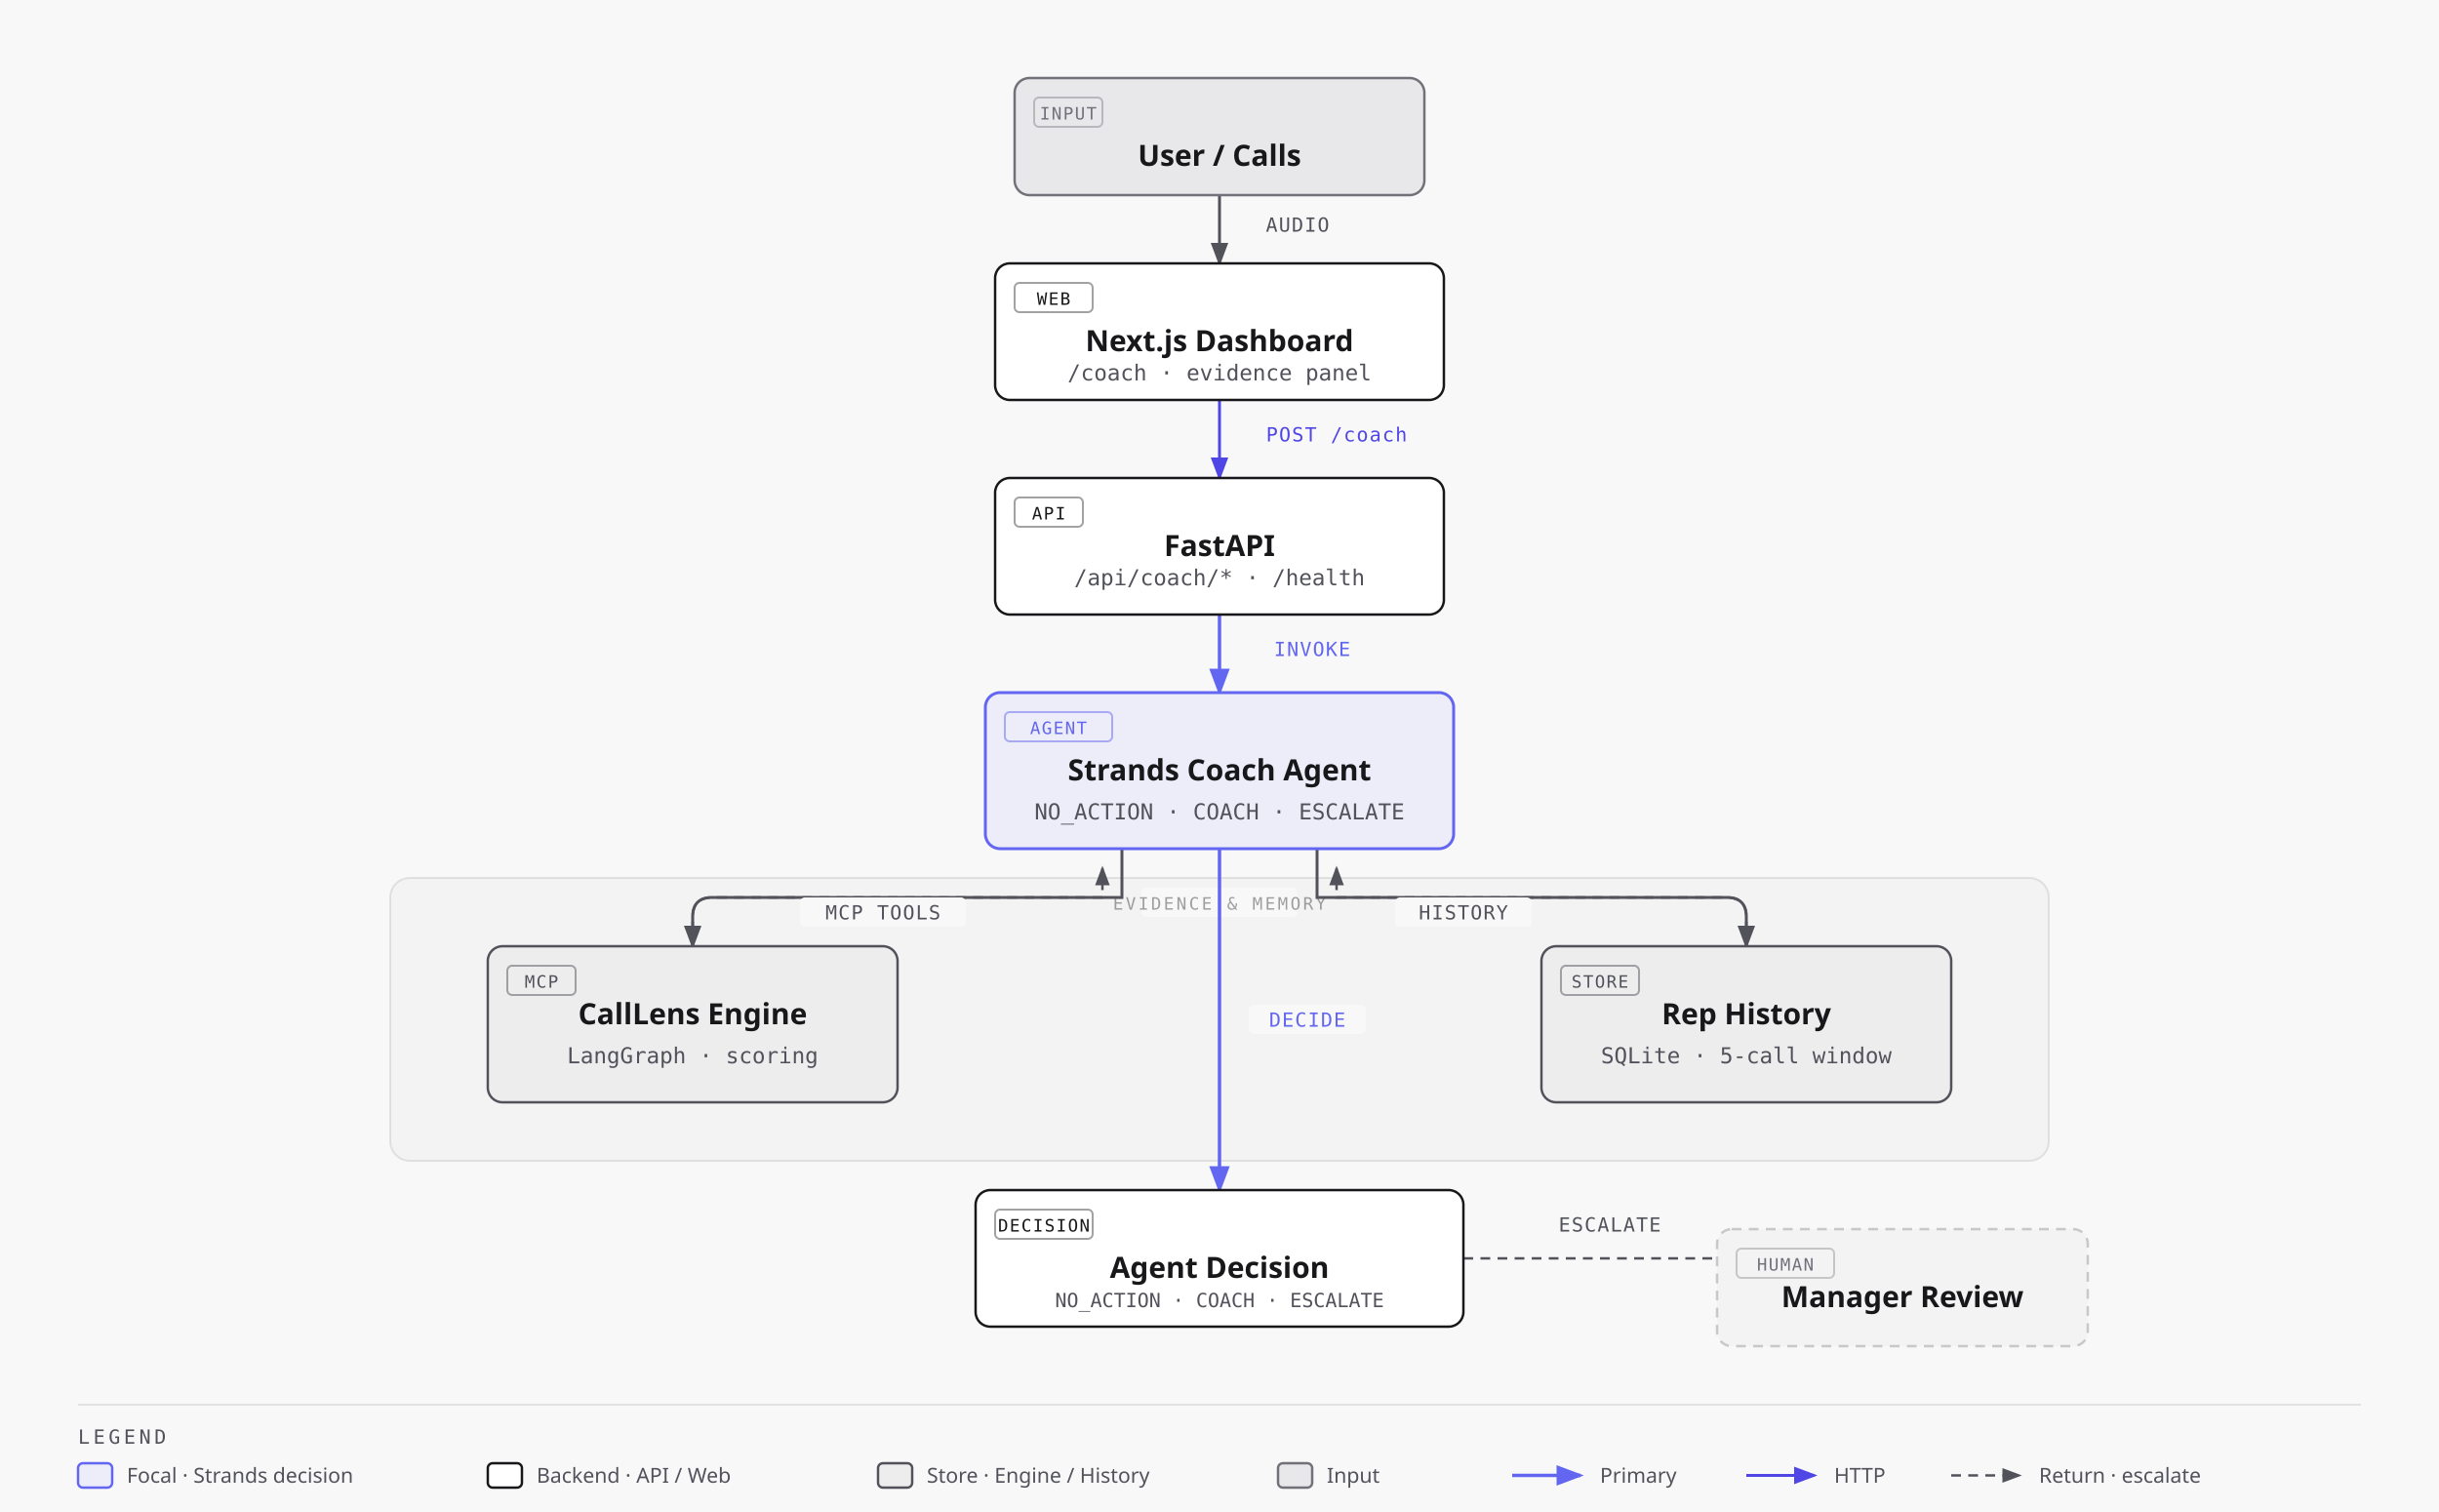
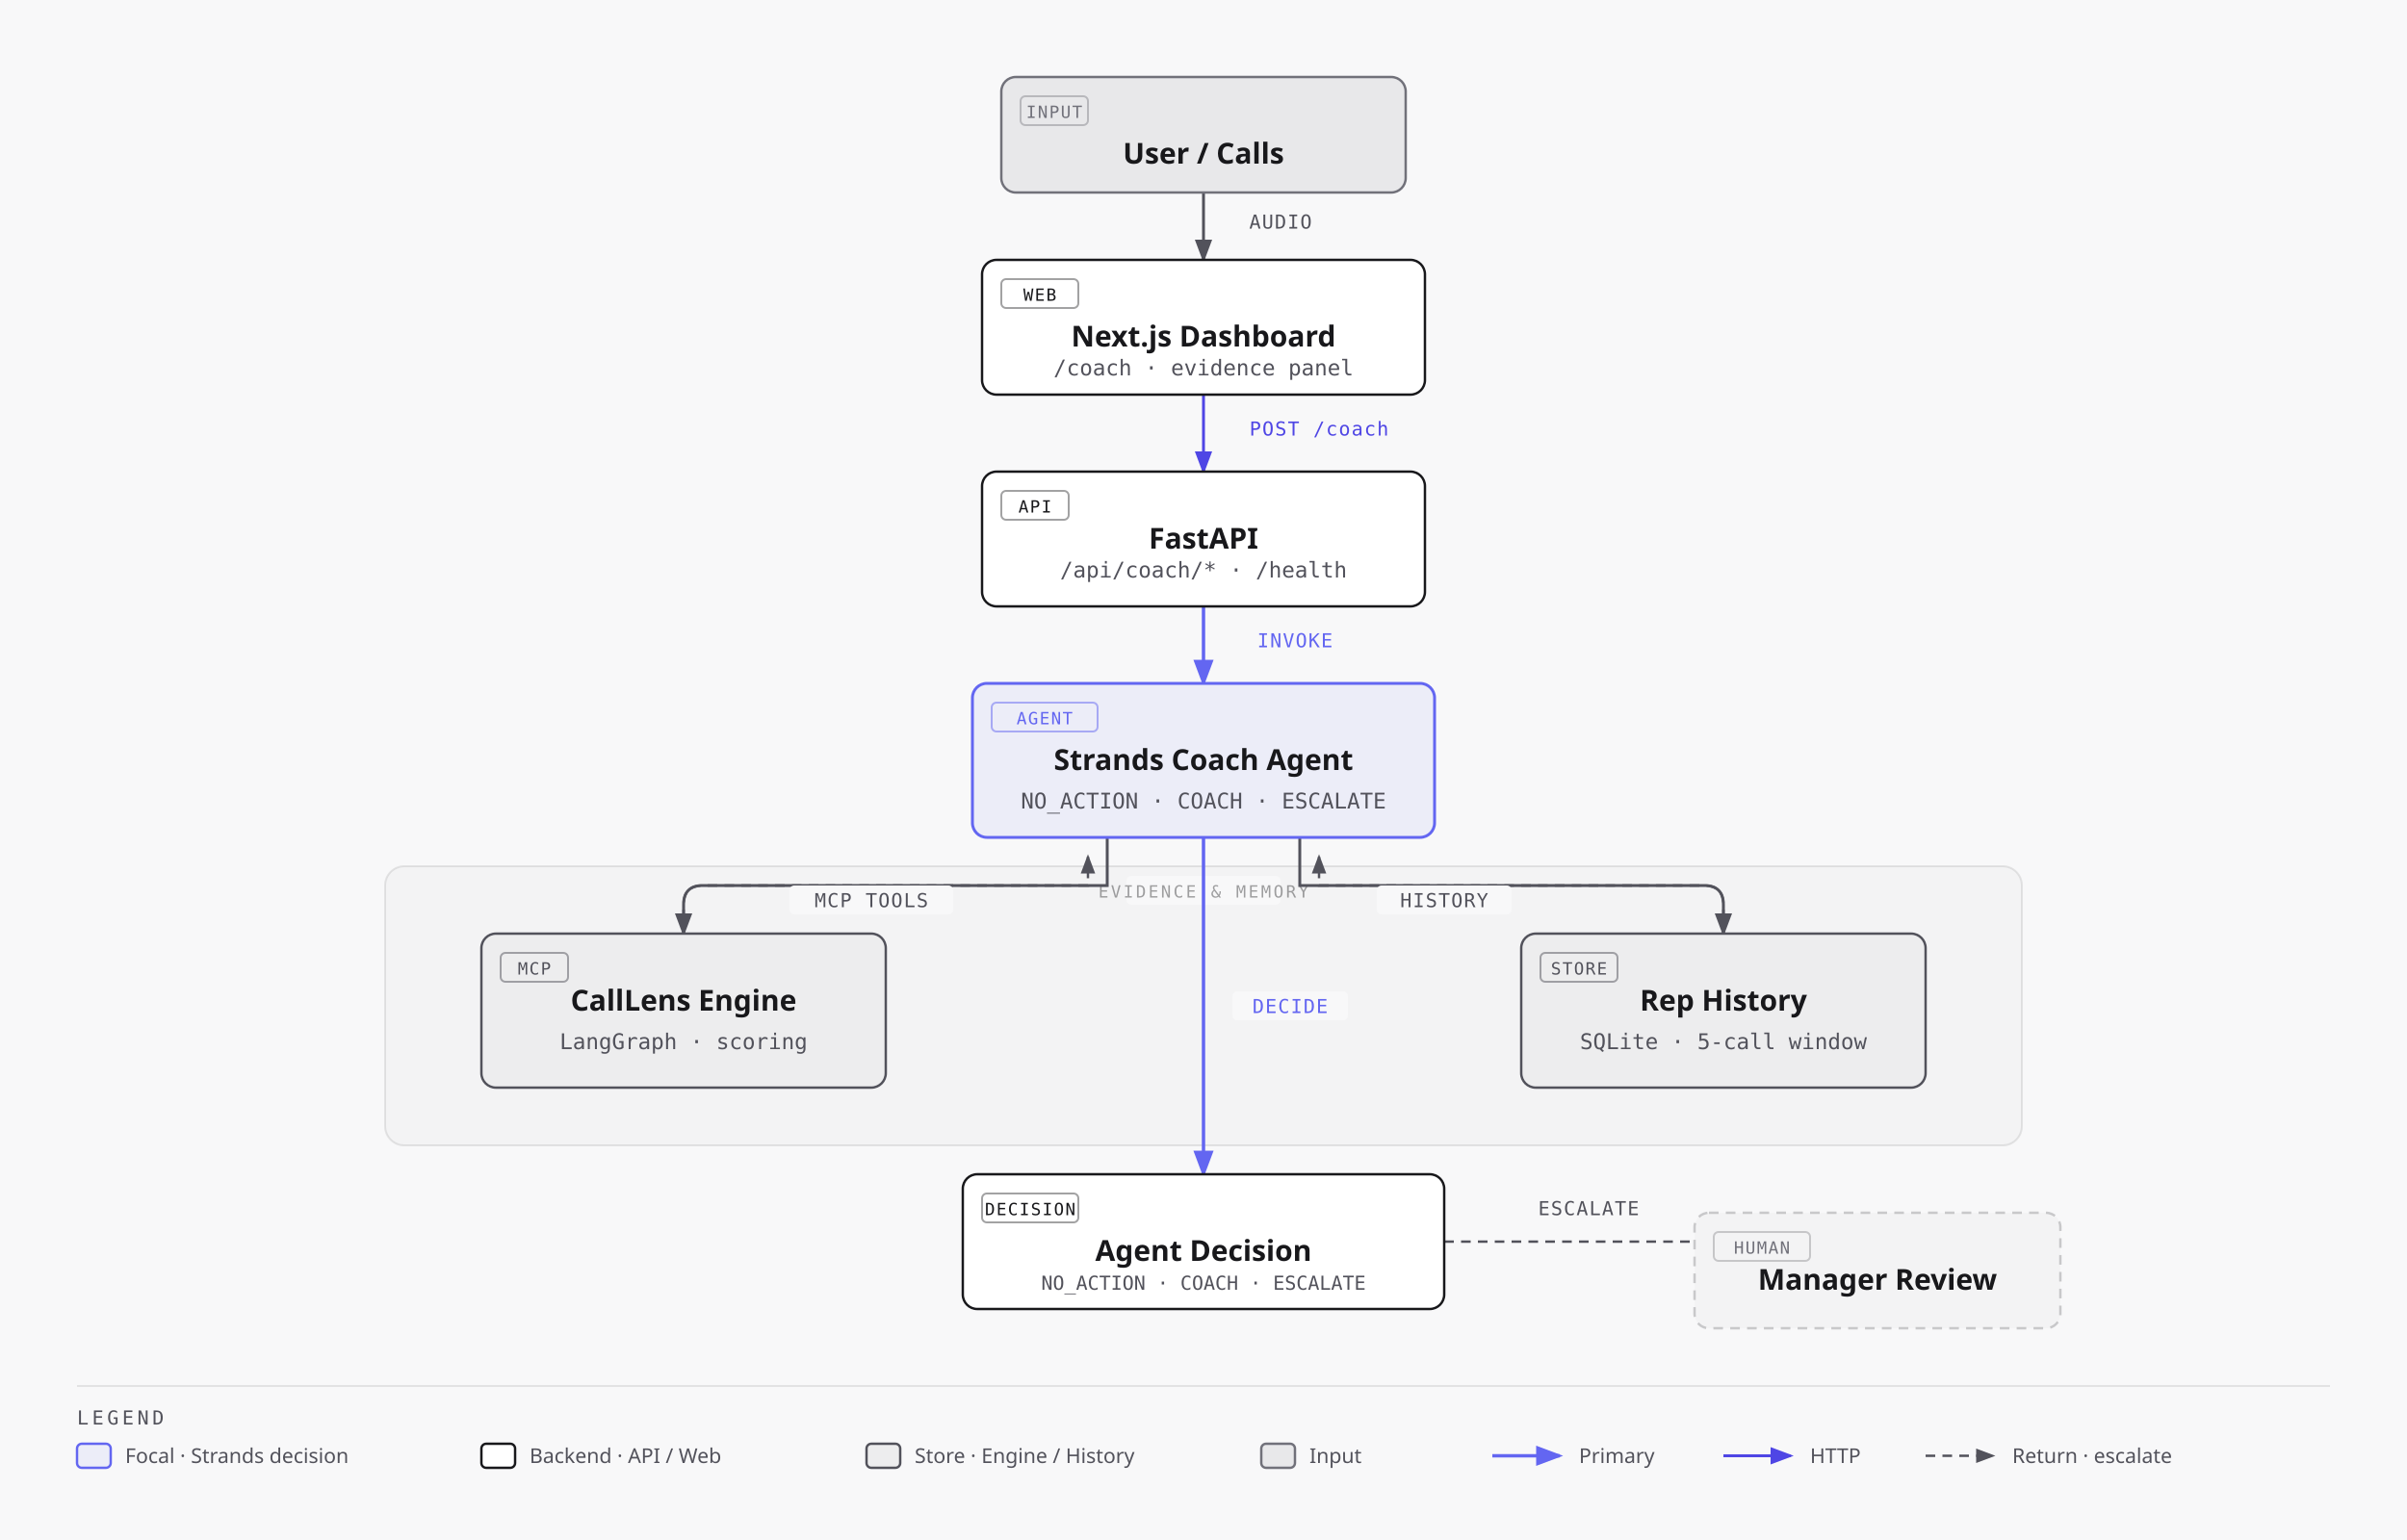
- <svg xmlns="http://www.w3.org/2000/svg" viewBox="0 0 1000 620" role="img" aria-labelledby="coach-arch-title coach-arch-desc">
+ <svg xmlns="http://www.w3.org/2000/svg" viewBox="0 0 1000 640" role="img" aria-labelledby="coach-arch-title coach-arch-desc">
  <defs>
    <marker id="arrow" markerWidth="8" markerHeight="6" refX="7" refY="3" orient="auto">
      <polygon points="0 0, 8 3, 0 6" fill="#52525b" />
    </marker>
    <marker id="arrow-accent" markerWidth="8" markerHeight="6" refX="7" refY="3" orient="auto">
      <polygon points="0 0, 8 3, 0 6" fill="#6366f1" />
    </marker>
    <marker id="arrow-link" markerWidth="8" markerHeight="6" refX="7" refY="3" orient="auto">
      <polygon points="0 0, 8 3, 0 6" fill="#4f46e5" />
    </marker>
  </defs>
  <rect width="100%" height="100%" fill="#f8f8f9" />
  <rect x="160" y="360" width="680" height="116" rx="8" fill="rgba(24,24,27,0.02)" stroke="rgba(24,24,27,0.10)" stroke-width="0.8" />
  <rect x="468" y="364" width="64" height="12" rx="2" fill="#f8f8f9" />
  <text x="500" y="373" fill="rgba(24,24,27,0.40)" font-size="7" font-family="'Geist Mono',monospace" text-anchor="middle" letter-spacing="0.14em">EVIDENCE &amp; MEMORY</text>
  <line x1="500" y1="80" x2="500" y2="108" stroke="#52525b" stroke-width="1.2" marker-end="url(#arrow)" />
  <line x1="500" y1="164" x2="500" y2="196" stroke="#4f46e5" stroke-width="1.2" marker-end="url(#arrow-link)" />
  <line x1="500" y1="252" x2="500" y2="284" stroke="#6366f1" stroke-width="1.4" marker-end="url(#arrow-accent)" />
  <path d="M 460,348 V 368 H 292 Q 284,368 284,376 V 388" fill="none" stroke="#52525b" stroke-width="1.2" marker-end="url(#arrow)" />
  <path d="M 540,348 V 368 H 708 Q 716,368 716,376 V 388" fill="none" stroke="#52525b" stroke-width="1.2" marker-end="url(#arrow)" />
  <line x1="500" y1="348" x2="500" y2="488" stroke="#6366f1" stroke-width="1.4" marker-end="url(#arrow-accent)" />
  <path d="M 284,452 V 376 Q 284,368 292,368 H 452 V 356" fill="none" stroke="#52525b" stroke-width="1" stroke-dasharray="4,3" marker-end="url(#arrow)" />
  <path d="M 716,452 V 376 Q 716,368 708,368 H 548 V 356" fill="none" stroke="#52525b" stroke-width="1" stroke-dasharray="4,3" marker-end="url(#arrow)" />
  <path d="M 600,516 H 712 Q 720,516 720,524 V 528" fill="none" stroke="#52525b" stroke-width="1" stroke-dasharray="4,3" marker-end="url(#arrow)" />
  <rect x="512" y="86" width="40" height="12" rx="2" fill="#f8f8f9" />
  <text x="532" y="95" fill="#52525b" font-size="8" font-family="'Geist Mono',monospace" text-anchor="middle" letter-spacing="0.06em">AUDIO</text>
  <rect x="512" y="172" width="72" height="12" rx="2" fill="#f8f8f9" />
  <text x="548" y="181" fill="#4f46e5" font-size="8" font-family="'Geist Mono',monospace" text-anchor="middle" letter-spacing="0.06em">POST /coach</text>
  <rect x="512" y="260" width="52" height="12" rx="2" fill="#f8f8f9" />
  <text x="538" y="269" fill="#6366f1" font-size="8" font-family="'Geist Mono',monospace" text-anchor="middle" letter-spacing="0.06em">INVOKE</text>
  <rect x="328" y="368" width="68" height="12" rx="2" fill="#f8f8f9" />
  <text x="362" y="377" fill="#52525b" font-size="8" font-family="'Geist Mono',monospace" text-anchor="middle" letter-spacing="0.06em">MCP TOOLS</text>
  <rect x="572" y="368" width="56" height="12" rx="2" fill="#f8f8f9" />
  <text x="600" y="377" fill="#52525b" font-size="8" font-family="'Geist Mono',monospace" text-anchor="middle" letter-spacing="0.06em">HISTORY</text>
  <rect x="512" y="412" width="48" height="12" rx="2" fill="#f8f8f9" />
  <text x="536" y="421" fill="#6366f1" font-size="8" font-family="'Geist Mono',monospace" text-anchor="middle" letter-spacing="0.06em">DECIDE</text>
  <rect x="624" y="496" width="72" height="12" rx="2" fill="#f8f8f9" />
  <text x="660" y="505" fill="#52525b" font-size="8" font-family="'Geist Mono',monospace" text-anchor="middle" letter-spacing="0.06em">ESCALATE</text>
  <rect x="416" y="32" width="168" height="48" rx="6" fill="#f8f8f9" />
  <rect x="416" y="32" width="168" height="48" rx="6" fill="rgba(82,82,91,0.10)" stroke="#71717a" stroke-width="1" />
  <rect x="424" y="40" width="28" height="12" rx="2" fill="transparent" stroke="rgba(113,113,122,0.40)" stroke-width="0.8" />
  <text x="438" y="49" fill="#71717a" font-size="7" font-family="'Geist Mono',monospace" text-anchor="middle" letter-spacing="0.08em">INPUT</text>
  <text x="500" y="68" fill="#18181b" font-size="12" font-weight="600" font-family="'Geist',sans-serif" text-anchor="middle">User / Calls</text>
  <rect x="408" y="108" width="184" height="56" rx="6" fill="#f8f8f9" />
  <rect x="408" y="108" width="184" height="56" rx="6" fill="#ffffff" stroke="#18181b" stroke-width="1" />
  <rect x="416" y="116" width="32" height="12" rx="2" fill="transparent" stroke="rgba(24,24,27,0.40)" stroke-width="0.8" />
  <text x="432" y="125" fill="#18181b" font-size="7" font-family="'Geist Mono',monospace" text-anchor="middle" letter-spacing="0.08em">WEB</text>
  <text x="500" y="144" fill="#18181b" font-size="12" font-weight="600" font-family="'Geist',sans-serif" text-anchor="middle">Next.js Dashboard</text>
  <text x="500" y="156" fill="#52525b" font-size="9" font-family="'Geist Mono',monospace" text-anchor="middle">/coach · evidence panel</text>
  <rect x="408" y="196" width="184" height="56" rx="6" fill="#f8f8f9" />
  <rect x="408" y="196" width="184" height="56" rx="6" fill="#ffffff" stroke="#18181b" stroke-width="1" />
  <rect x="416" y="204" width="28" height="12" rx="2" fill="transparent" stroke="rgba(24,24,27,0.40)" stroke-width="0.8" />
  <text x="430" y="213" fill="#18181b" font-size="7" font-family="'Geist Mono',monospace" text-anchor="middle" letter-spacing="0.08em">API</text>
  <text x="500" y="228" fill="#18181b" font-size="12" font-weight="600" font-family="'Geist',sans-serif" text-anchor="middle">FastAPI</text>
  <text x="500" y="240" fill="#52525b" font-size="9" font-family="'Geist Mono',monospace" text-anchor="middle">/api/coach/* · /health</text>
  <rect x="404" y="284" width="192" height="64" rx="6" fill="#f8f8f9" />
  <rect x="404" y="284" width="192" height="64" rx="6" fill="rgba(99,102,241,0.08)" stroke="#6366f1" stroke-width="1.2" />
  <rect x="412" y="292" width="44" height="12" rx="2" fill="transparent" stroke="rgba(99,102,241,0.50)" stroke-width="0.8" />
  <text x="434" y="301" fill="#6366f1" font-size="7" font-family="'Geist Mono',monospace" text-anchor="middle" letter-spacing="0.08em">AGENT</text>
  <text x="500" y="320" fill="#18181b" font-size="12" font-weight="600" font-family="'Geist',sans-serif" text-anchor="middle">Strands Coach Agent</text>
  <text x="500" y="336" fill="#52525b" font-size="9" font-family="'Geist Mono',monospace" text-anchor="middle">NO_ACTION · COACH · ESCALATE</text>
  <rect x="200" y="388" width="168" height="64" rx="6" fill="#f8f8f9" />
  <rect x="200" y="388" width="168" height="64" rx="6" fill="rgba(24,24,27,0.05)" stroke="#52525b" stroke-width="1" />
  <rect x="208" y="396" width="28" height="12" rx="2" fill="transparent" stroke="rgba(82,82,91,0.50)" stroke-width="0.8" />
  <text x="222" y="405" fill="#52525b" font-size="7" font-family="'Geist Mono',monospace" text-anchor="middle" letter-spacing="0.08em">MCP</text>
  <text x="284" y="420" fill="#18181b" font-size="12" font-weight="600" font-family="'Geist',sans-serif" text-anchor="middle">CallLens Engine</text>
  <text x="284" y="436" fill="#52525b" font-size="9" font-family="'Geist Mono',monospace" text-anchor="middle">LangGraph · scoring</text>
  <rect x="632" y="388" width="168" height="64" rx="6" fill="#f8f8f9" />
  <rect x="632" y="388" width="168" height="64" rx="6" fill="rgba(24,24,27,0.05)" stroke="#52525b" stroke-width="1" />
  <rect x="640" y="396" width="32" height="12" rx="2" fill="transparent" stroke="rgba(82,82,91,0.50)" stroke-width="0.8" />
  <text x="656" y="405" fill="#52525b" font-size="7" font-family="'Geist Mono',monospace" text-anchor="middle" letter-spacing="0.08em">STORE</text>
  <text x="716" y="420" fill="#18181b" font-size="12" font-weight="600" font-family="'Geist',sans-serif" text-anchor="middle">Rep History</text>
  <text x="716" y="436" fill="#52525b" font-size="9" font-family="'Geist Mono',monospace" text-anchor="middle">SQLite · 5-call window</text>
  <rect x="400" y="488" width="200" height="56" rx="6" fill="#f8f8f9" />
  <rect x="400" y="488" width="200" height="56" rx="6" fill="#ffffff" stroke="#18181b" stroke-width="1" />
  <rect x="408" y="496" width="40" height="12" rx="2" fill="transparent" stroke="rgba(24,24,27,0.40)" stroke-width="0.8" />
  <text x="428" y="505" fill="#18181b" font-size="7" font-family="'Geist Mono',monospace" text-anchor="middle" letter-spacing="0.08em">DECISION</text>
  <text x="500" y="524" fill="#18181b" font-size="12" font-weight="600" font-family="'Geist',sans-serif" text-anchor="middle">Agent Decision</text>
  <text x="500" y="536" fill="#52525b" font-size="8" font-family="'Geist Mono',monospace" text-anchor="middle">NO_ACTION · COACH · ESCALATE</text>
  <rect x="704" y="504" width="152" height="48" rx="6" fill="#f8f8f9" />
  <rect x="704" y="504" width="152" height="48" rx="6" fill="rgba(24,24,27,0.02)" stroke="rgba(24,24,27,0.20)" stroke-width="1" stroke-dasharray="4,3" />
  <rect x="712" y="512" width="40" height="12" rx="2" fill="transparent" stroke="rgba(24,24,27,0.20)" stroke-width="0.8" />
  <text x="732" y="521" fill="#71717a" font-size="7" font-family="'Geist Mono',monospace" text-anchor="middle" letter-spacing="0.08em">HUMAN</text>
  <text x="780" y="536" fill="#18181b" font-size="12" font-weight="600" font-family="'Geist',sans-serif" text-anchor="middle">Manager Review</text>
  <line x1="32" y1="576" x2="968" y2="576" stroke="rgba(24,24,27,0.10)" stroke-width="0.8" />
  <text x="32" y="592" fill="#52525b" font-size="8" font-family="'Geist Mono',monospace" letter-spacing="0.18em">LEGEND</text>
  <rect x="32" y="600" width="14" height="10" rx="2" fill="rgba(99,102,241,0.08)" stroke="#6366f1" stroke-width="1" />
  <text x="52" y="608" fill="#52525b" font-size="8.5" font-family="'Geist',sans-serif">Focal · Strands decision</text>
  <rect x="200" y="600" width="14" height="10" rx="2" fill="#ffffff" stroke="#18181b" stroke-width="1" />
  <text x="220" y="608" fill="#52525b" font-size="8.5" font-family="'Geist',sans-serif">Backend · API / Web</text>
  <rect x="360" y="600" width="14" height="10" rx="2" fill="rgba(24,24,27,0.05)" stroke="#52525b" stroke-width="1" />
  <text x="380" y="608" fill="#52525b" font-size="8.5" font-family="'Geist',sans-serif">Store · Engine / History</text>
  <rect x="524" y="600" width="14" height="10" rx="2" fill="rgba(82,82,91,0.10)" stroke="#71717a" stroke-width="1" />
  <text x="544" y="608" fill="#52525b" font-size="8.5" font-family="'Geist',sans-serif">Input</text>
  <line x1="620" y1="605" x2="648" y2="605" stroke="#6366f1" stroke-width="1.4" marker-end="url(#arrow-accent)" />
  <text x="656" y="608" fill="#52525b" font-size="8.5" font-family="'Geist',sans-serif">Primary</text>
  <line x1="716" y1="605" x2="744" y2="605" stroke="#4f46e5" stroke-width="1.2" marker-end="url(#arrow-link)" />
  <text x="752" y="608" fill="#52525b" font-size="8.5" font-family="'Geist',sans-serif">HTTP</text>
  <line x1="800" y1="605" x2="828" y2="605" stroke="#52525b" stroke-width="1" stroke-dasharray="4,3" marker-end="url(#arrow)" />
  <text x="836" y="608" fill="#52525b" font-size="8.5" font-family="'Geist',sans-serif">Return · escalate</text>
</svg>
